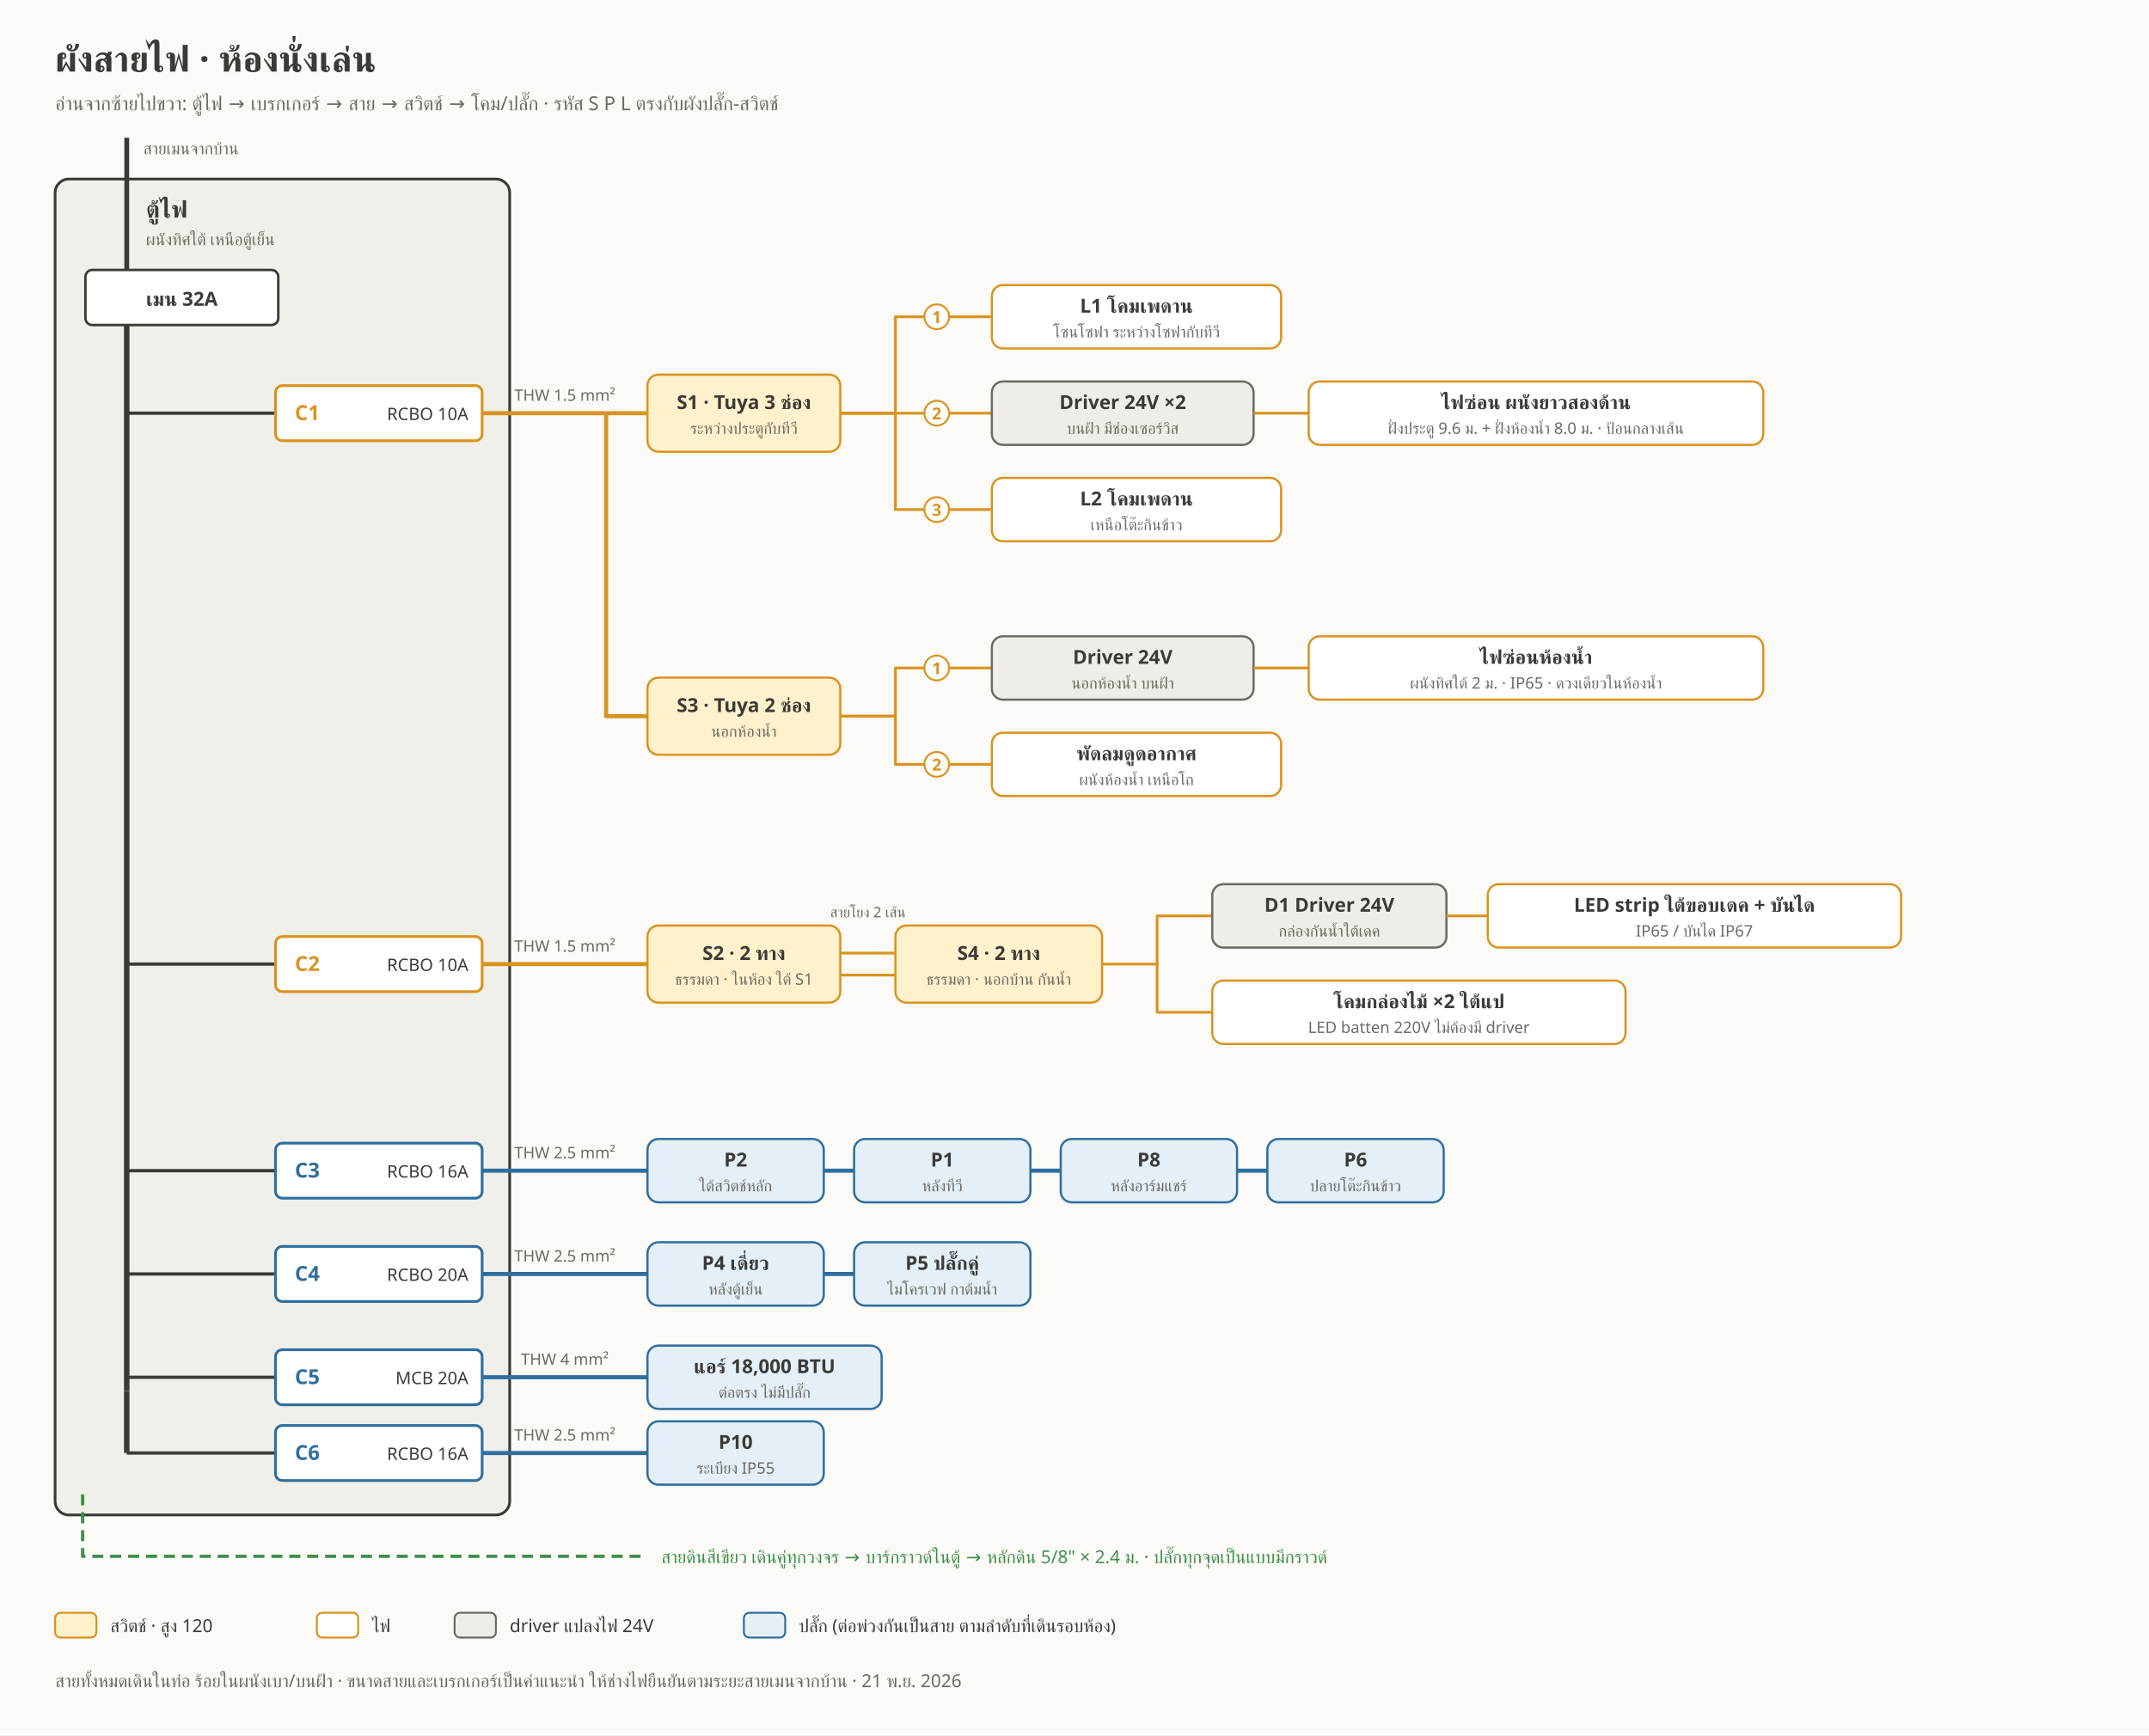
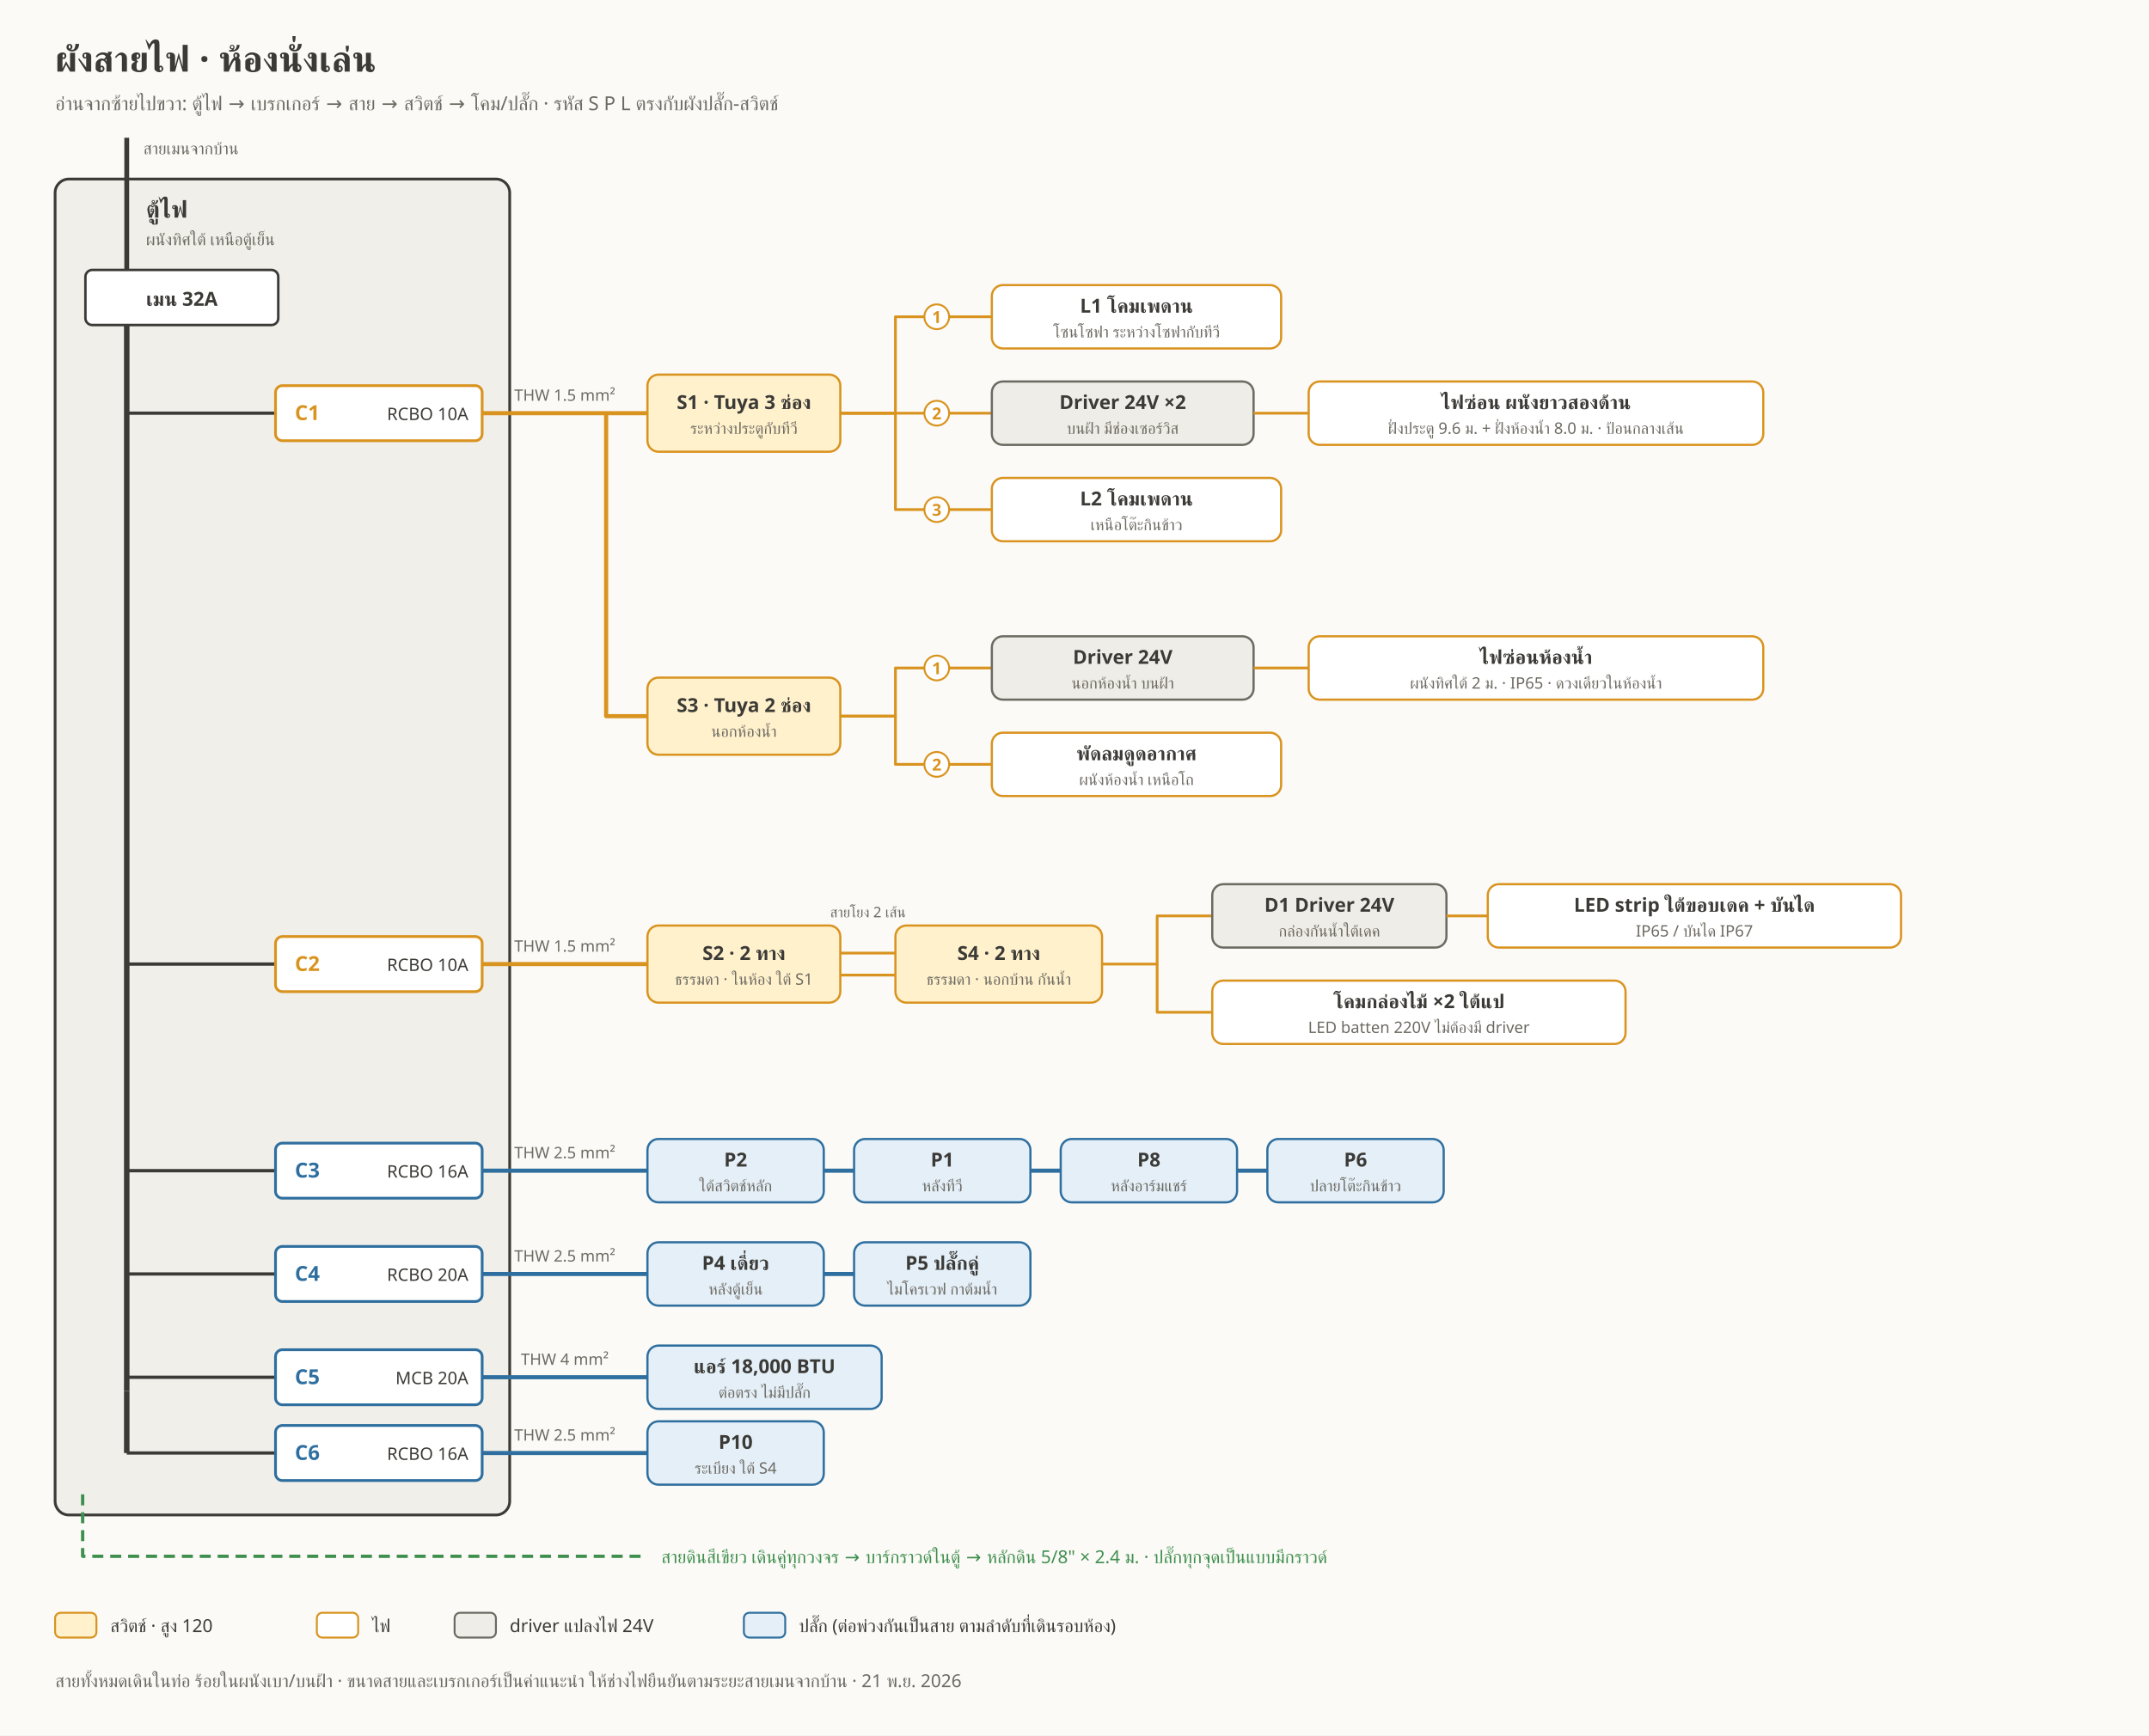
<svg xmlns="http://www.w3.org/2000/svg" viewBox="0 0 1560 1260" width="1560" height="1260" font-family="Leelawadee UI, Tahoma, sans-serif">
  <defs />
  <rect x="0" y="0" width="1560" height="1260" fill="#fbfaf6" />
  <text x="40" y="52" font-size="26" font-weight="600" text-anchor="start" fill="#3b3a36">ผังสายไฟ · ห้องนั่งเล่น</text>
  <text x="40" y="80" font-size="14" font-weight="400" text-anchor="start" fill="#6d6a62">อ่านจากซ้ายไปขวา: ตู้ไฟ → เบรกเกอร์ → สาย → สวิตช์ → โคม/ปลั๊ก · รหัส S P L ตรงกับผังปลั๊ก-สวิตช์</text>
  <rect x="40" y="130" width="330" height="970" rx="10" fill="#f1efe9" stroke="#3b3a36" stroke-width="2" />
  <text x="106" y="158" font-size="17" font-weight="600" text-anchor="start" fill="#3b3a36">ตู้ไฟ</text>
  <text x="106" y="178" font-size="12" font-weight="400" text-anchor="start" fill="#6d6a62">ผนังทิศใต้ เหนือตู้เย็น</text>
  <polyline points="92,100 92,196" fill="none" stroke="#3b3a36" stroke-width="3.5" stroke-linejoin="round" />
  <text x="104" y="112" font-size="12" font-weight="400" text-anchor="start" fill="#6d6a62">สายเมนจากบ้าน</text>
  <rect x="62" y="196" width="140" height="40" rx="5" fill="#fff" stroke="#3b3a36" stroke-width="1.8" />
  <text x="132" y="222" font-size="14" font-weight="600" text-anchor="middle" fill="#3b3a36">เมน 32A</text>
  <polyline points="92,236 92,1010" fill="none" stroke="#3b3a36" stroke-width="4" stroke-linejoin="round" />
  <polyline points="92,300 200,300" fill="none" stroke="#3b3a36" stroke-width="2.4" stroke-linejoin="round" />
  <rect x="200" y="280" width="150" height="40" rx="5" fill="#fff" stroke="#d9931f" stroke-width="2" />
  <text x="214" y="305" font-size="15" font-weight="700" text-anchor="start" fill="#d9931f">C1</text>
  <text x="340" y="305" font-size="12.5" font-weight="400" text-anchor="end" fill="#3b3a36">RCBO 10A</text>
  <polyline points="350,300 470,300" fill="none" stroke="#d9931f" stroke-width="3" stroke-linejoin="round" />
  <text x="410" y="291" font-size="11.5" font-weight="400" text-anchor="middle" fill="#6d6a62">THW 1.5 mm²</text>
  <polyline points="440,300 440,520 470,520" fill="none" stroke="#d9931f" stroke-width="3" stroke-linejoin="round" />
  <rect x="470" y="272" width="140" height="56" rx="8" fill="#fff1cc" stroke="#d9931f" stroke-width="1.6" />
  <text x="540" y="297" font-size="14" font-weight="600" text-anchor="middle" fill="#3b3a36">S1 · Tuya 3 ช่อง</text>
  <text x="540" y="315" font-size="11.5" font-weight="400" text-anchor="middle" fill="#6d6a62">ระหว่างประตูกับทีวี</text>
  <polyline points="610,300 650,300 650,230 720,230" fill="none" stroke="#d9931f" stroke-width="2" stroke-linejoin="round" />
  <circle cx="680" cy="230" r="9" fill="#fff" stroke="#d9931f" stroke-width="1.4" />
  <text x="680" y="234.5" font-size="12" font-weight="700" text-anchor="middle" fill="#d9931f">1</text>
  <polyline points="610,300 650,300 650,300 720,300" fill="none" stroke="#d9931f" stroke-width="2" stroke-linejoin="round" />
  <circle cx="680" cy="300" r="9" fill="#fff" stroke="#d9931f" stroke-width="1.4" />
  <text x="680" y="304.5" font-size="12" font-weight="700" text-anchor="middle" fill="#d9931f">2</text>
  <polyline points="610,300 650,300 650,370 720,370" fill="none" stroke="#d9931f" stroke-width="2" stroke-linejoin="round" />
  <circle cx="680" cy="370" r="9" fill="#fff" stroke="#d9931f" stroke-width="1.4" />
  <text x="680" y="374.5" font-size="12" font-weight="700" text-anchor="middle" fill="#d9931f">3</text>
  <rect x="720" y="207" width="210" height="46" rx="8" fill="#fff" stroke="#d9931f" stroke-width="1.6" />
  <text x="825" y="227" font-size="14" font-weight="600" text-anchor="middle" fill="#3b3a36">L1 โคมเพดาน</text>
  <text x="825" y="245" font-size="11.5" font-weight="400" text-anchor="middle" fill="#6d6a62">โซนโซฟา ระหว่างโซฟากับทีวี</text>
  <rect x="720" y="277" width="190" height="46" rx="8" fill="#efede7" stroke="#6d6a62" stroke-width="1.6" />
  <text x="815" y="297" font-size="14" font-weight="600" text-anchor="middle" fill="#3b3a36">Driver 24V ×2</text>
  <text x="815" y="315" font-size="11.5" font-weight="400" text-anchor="middle" fill="#6d6a62">บนฝ้า มีช่องเซอร์วิส</text>
  <polyline points="910,300 950,300" fill="none" stroke="#d9931f" stroke-width="2" stroke-linejoin="round" />
  <rect x="950" y="277" width="330" height="46" rx="8" fill="#fff" stroke="#d9931f" stroke-width="1.6" />
  <text x="1115" y="297" font-size="14" font-weight="600" text-anchor="middle" fill="#3b3a36">ไฟซ่อน ผนังยาวสองด้าน</text>
  <text x="1115" y="315" font-size="11.5" font-weight="400" text-anchor="middle" fill="#6d6a62">ฝั่งประตู 9.6 ม. + ฝั่งห้องน้ำ 8.0 ม. · ป้อนกลางเส้น</text>
  <rect x="720" y="347" width="210" height="46" rx="8" fill="#fff" stroke="#d9931f" stroke-width="1.6" />
  <text x="825" y="367" font-size="14" font-weight="600" text-anchor="middle" fill="#3b3a36">L2 โคมเพดาน</text>
  <text x="825" y="385" font-size="11.5" font-weight="400" text-anchor="middle" fill="#6d6a62">เหนือโต๊ะกินข้าว</text>
  <rect x="470" y="492" width="140" height="56" rx="8" fill="#fff1cc" stroke="#d9931f" stroke-width="1.6" />
  <text x="540" y="517" font-size="14" font-weight="600" text-anchor="middle" fill="#3b3a36">S3 · Tuya 2 ช่อง</text>
  <text x="540" y="535" font-size="11.5" font-weight="400" text-anchor="middle" fill="#6d6a62">นอกห้องน้ำ</text>
  <polyline points="610,520 650,520 650,485 720,485" fill="none" stroke="#d9931f" stroke-width="2" stroke-linejoin="round" />
  <circle cx="680" cy="485" r="9" fill="#fff" stroke="#d9931f" stroke-width="1.4" />
  <text x="680" y="489.5" font-size="12" font-weight="700" text-anchor="middle" fill="#d9931f">1</text>
  <polyline points="610,520 650,520 650,555 720,555" fill="none" stroke="#d9931f" stroke-width="2" stroke-linejoin="round" />
  <circle cx="680" cy="555" r="9" fill="#fff" stroke="#d9931f" stroke-width="1.4" />
  <text x="680" y="559.5" font-size="12" font-weight="700" text-anchor="middle" fill="#d9931f">2</text>
  <rect x="720" y="462" width="190" height="46" rx="8" fill="#efede7" stroke="#6d6a62" stroke-width="1.6" />
  <text x="815" y="482" font-size="14" font-weight="600" text-anchor="middle" fill="#3b3a36">Driver 24V</text>
  <text x="815" y="500" font-size="11.5" font-weight="400" text-anchor="middle" fill="#6d6a62">นอกห้องน้ำ บนฝ้า</text>
  <polyline points="910,485 950,485" fill="none" stroke="#d9931f" stroke-width="2" stroke-linejoin="round" />
  <rect x="950" y="462" width="330" height="46" rx="8" fill="#fff" stroke="#d9931f" stroke-width="1.6" />
  <text x="1115" y="482" font-size="14" font-weight="600" text-anchor="middle" fill="#3b3a36">ไฟซ่อนห้องน้ำ</text>
  <text x="1115" y="500" font-size="11.5" font-weight="400" text-anchor="middle" fill="#6d6a62">ผนังทิศใต้ 2 ม. · IP65 · ดวงเดียวในห้องน้ำ</text>
  <rect x="720" y="532" width="210" height="46" rx="8" fill="#fff" stroke="#d9931f" stroke-width="1.6" />
  <text x="825" y="552" font-size="14" font-weight="600" text-anchor="middle" fill="#3b3a36">พัดลมดูดอากาศ</text>
  <text x="825" y="570" font-size="11.5" font-weight="400" text-anchor="middle" fill="#6d6a62">ผนังห้องน้ำ เหนือโถ</text>
  <polyline points="92,700 200,700" fill="none" stroke="#3b3a36" stroke-width="2.4" stroke-linejoin="round" />
  <rect x="200" y="680" width="150" height="40" rx="5" fill="#fff" stroke="#d9931f" stroke-width="2" />
  <text x="214" y="705" font-size="15" font-weight="700" text-anchor="start" fill="#d9931f">C2</text>
  <text x="340" y="705" font-size="12.5" font-weight="400" text-anchor="end" fill="#3b3a36">RCBO 10A</text>
  <polyline points="350,700 470,700" fill="none" stroke="#d9931f" stroke-width="3" stroke-linejoin="round" />
  <text x="410" y="691" font-size="11.5" font-weight="400" text-anchor="middle" fill="#6d6a62">THW 1.5 mm²</text>
  <rect x="470" y="672" width="140" height="56" rx="8" fill="#fff1cc" stroke="#d9931f" stroke-width="1.6" />
  <text x="540" y="697" font-size="14" font-weight="600" text-anchor="middle" fill="#3b3a36">S2 · 2 ทาง</text>
  <text x="540" y="715" font-size="11.5" font-weight="400" text-anchor="middle" fill="#6d6a62">ธรรมดา · ในห้อง ใต้ S1</text>
  <polyline points="610,692 650,692" fill="none" stroke="#d9931f" stroke-width="2" stroke-linejoin="round" />
  <polyline points="610,708 650,708" fill="none" stroke="#d9931f" stroke-width="2" stroke-linejoin="round" />
  <rect x="650" y="672" width="150" height="56" rx="8" fill="#fff1cc" stroke="#d9931f" stroke-width="1.6" />
  <text x="725" y="697" font-size="14" font-weight="600" text-anchor="middle" fill="#3b3a36">S4 · 2 ทาง</text>
  <text x="725" y="715" font-size="11.5" font-weight="400" text-anchor="middle" fill="#6d6a62">ธรรมดา · นอกบ้าน กันน้ำ</text>
  <text x="630" y="666" font-size="10.5" font-weight="400" text-anchor="middle" fill="#6d6a62">สายโยง 2 เส้น</text>
  <polyline points="800,700 840,700 840,665 880,665" fill="none" stroke="#d9931f" stroke-width="2" stroke-linejoin="round" />
  <polyline points="840,700 840,735 880,735" fill="none" stroke="#d9931f" stroke-width="2" stroke-linejoin="round" />
  <rect x="880" y="642" width="170" height="46" rx="8" fill="#efede7" stroke="#6d6a62" stroke-width="1.6" />
  <text x="965" y="662" font-size="14" font-weight="600" text-anchor="middle" fill="#3b3a36">D1 Driver 24V</text>
  <text x="965" y="680" font-size="11.5" font-weight="400" text-anchor="middle" fill="#6d6a62">กล่องกันน้ำใต้เดค</text>
  <polyline points="1050,665 1080,665" fill="none" stroke="#d9931f" stroke-width="2" stroke-linejoin="round" />
  <rect x="1080" y="642" width="300" height="46" rx="8" fill="#fff" stroke="#d9931f" stroke-width="1.6" />
  <text x="1230" y="662" font-size="14" font-weight="600" text-anchor="middle" fill="#3b3a36">LED strip ใต้ขอบเดค + บันได</text>
  <text x="1230" y="680" font-size="11.5" font-weight="400" text-anchor="middle" fill="#6d6a62">IP65 / บันได IP67</text>
  <rect x="880" y="712" width="300" height="46" rx="8" fill="#fff" stroke="#d9931f" stroke-width="1.6" />
  <text x="1030" y="732" font-size="14" font-weight="600" text-anchor="middle" fill="#3b3a36">โคมกล่องไม้ ×2 ใต้แป</text>
  <text x="1030" y="750" font-size="11.5" font-weight="400" text-anchor="middle" fill="#6d6a62">LED batten 220V ไม่ต้องมี driver</text>
  <polyline points="92,850 200,850" fill="none" stroke="#3b3a36" stroke-width="2.4" stroke-linejoin="round" />
  <rect x="200" y="830" width="150" height="40" rx="5" fill="#fff" stroke="#2f6f9f" stroke-width="2" />
  <text x="214" y="855" font-size="15" font-weight="700" text-anchor="start" fill="#2f6f9f">C3</text>
  <text x="340" y="855" font-size="12.5" font-weight="400" text-anchor="end" fill="#3b3a36">RCBO 16A</text>
  <polyline points="350,850 470,850" fill="none" stroke="#2f6f9f" stroke-width="3" stroke-linejoin="round" />
  <text x="410" y="841" font-size="11.5" font-weight="400" text-anchor="middle" fill="#6d6a62">THW 2.5 mm²</text>
  <rect x="470" y="827" width="128" height="46" rx="8" fill="#e4eff8" stroke="#2f6f9f" stroke-width="1.6" />
  <text x="534" y="847" font-size="14" font-weight="600" text-anchor="middle" fill="#3b3a36">P2</text>
  <text x="534" y="865" font-size="11.5" font-weight="400" text-anchor="middle" fill="#6d6a62">ใต้สวิตช์หลัก</text>
  <polyline points="598,850 620,850" fill="none" stroke="#2f6f9f" stroke-width="3" stroke-linejoin="round" />
  <rect x="620" y="827" width="128" height="46" rx="8" fill="#e4eff8" stroke="#2f6f9f" stroke-width="1.6" />
  <text x="684" y="847" font-size="14" font-weight="600" text-anchor="middle" fill="#3b3a36">P1</text>
  <text x="684" y="865" font-size="11.5" font-weight="400" text-anchor="middle" fill="#6d6a62">หลังทีวี</text>
  <polyline points="748,850 770,850" fill="none" stroke="#2f6f9f" stroke-width="3" stroke-linejoin="round" />
  <rect x="770" y="827" width="128" height="46" rx="8" fill="#e4eff8" stroke="#2f6f9f" stroke-width="1.6" />
  <text x="834" y="847" font-size="14" font-weight="600" text-anchor="middle" fill="#3b3a36">P8</text>
  <text x="834" y="865" font-size="11.5" font-weight="400" text-anchor="middle" fill="#6d6a62">หลังอาร์มแชร์</text>
  <polyline points="898,850 920,850" fill="none" stroke="#2f6f9f" stroke-width="3" stroke-linejoin="round" />
  <rect x="920" y="827" width="128" height="46" rx="8" fill="#e4eff8" stroke="#2f6f9f" stroke-width="1.6" />
  <text x="984" y="847" font-size="14" font-weight="600" text-anchor="middle" fill="#3b3a36">P6</text>
  <text x="984" y="865" font-size="11.5" font-weight="400" text-anchor="middle" fill="#6d6a62">ปลายโต๊ะกินข้าว</text>
  <polyline points="92,925 200,925" fill="none" stroke="#3b3a36" stroke-width="2.4" stroke-linejoin="round" />
  <rect x="200" y="905" width="150" height="40" rx="5" fill="#fff" stroke="#2f6f9f" stroke-width="2" />
  <text x="214" y="930" font-size="15" font-weight="700" text-anchor="start" fill="#2f6f9f">C4</text>
  <text x="340" y="930" font-size="12.5" font-weight="400" text-anchor="end" fill="#3b3a36">RCBO 20A</text>
  <polyline points="350,925 470,925" fill="none" stroke="#2f6f9f" stroke-width="3" stroke-linejoin="round" />
  <text x="410" y="916" font-size="11.5" font-weight="400" text-anchor="middle" fill="#6d6a62">THW 2.5 mm²</text>
  <rect x="470" y="902" width="128" height="46" rx="8" fill="#e4eff8" stroke="#2f6f9f" stroke-width="1.6" />
  <text x="534" y="922" font-size="14" font-weight="600" text-anchor="middle" fill="#3b3a36">P4 เดี่ยว</text>
  <text x="534" y="940" font-size="11.5" font-weight="400" text-anchor="middle" fill="#6d6a62">หลังตู้เย็น</text>
  <polyline points="598,925 620,925" fill="none" stroke="#2f6f9f" stroke-width="3" stroke-linejoin="round" />
  <rect x="620" y="902" width="128" height="46" rx="8" fill="#e4eff8" stroke="#2f6f9f" stroke-width="1.6" />
  <text x="684" y="922" font-size="14" font-weight="600" text-anchor="middle" fill="#3b3a36">P5 ปลั๊กคู่</text>
  <text x="684" y="940" font-size="11.5" font-weight="400" text-anchor="middle" fill="#6d6a62">ไมโครเวฟ กาต้มน้ำ</text>
  <polyline points="92,1000 200,1000" fill="none" stroke="#3b3a36" stroke-width="2.4" stroke-linejoin="round" />
  <rect x="200" y="980" width="150" height="40" rx="5" fill="#fff" stroke="#2f6f9f" stroke-width="2" />
  <text x="214" y="1005" font-size="15" font-weight="700" text-anchor="start" fill="#2f6f9f">C5</text>
  <text x="340" y="1005" font-size="12.5" font-weight="400" text-anchor="end" fill="#3b3a36">MCB 20A</text>
  <polyline points="350,1000 470,1000" fill="none" stroke="#2f6f9f" stroke-width="3" stroke-linejoin="round" />
  <text x="410" y="991" font-size="11.5" font-weight="400" text-anchor="middle" fill="#6d6a62">THW 4 mm²</text>
  <rect x="470" y="977" width="170" height="46" rx="8" fill="#e4eff8" stroke="#2f6f9f" stroke-width="1.6" />
  <text x="555" y="997" font-size="14" font-weight="600" text-anchor="middle" fill="#3b3a36">แอร์ 18,000 BTU</text>
  <text x="555" y="1015" font-size="11.5" font-weight="400" text-anchor="middle" fill="#6d6a62">ต่อตรง ไม่มีปลั๊ก</text>
  <polyline points="92,1010 92,1055" fill="none" stroke="#3b3a36" stroke-width="4" stroke-linejoin="round" />
  <polyline points="92,1055 200,1055" fill="none" stroke="#3b3a36" stroke-width="2.4" stroke-linejoin="round" />
  <rect x="200" y="1035" width="150" height="40" rx="5" fill="#fff" stroke="#2f6f9f" stroke-width="2" />
  <text x="214" y="1060" font-size="15" font-weight="700" text-anchor="start" fill="#2f6f9f">C6</text>
  <text x="340" y="1060" font-size="12.5" font-weight="400" text-anchor="end" fill="#3b3a36">RCBO 16A</text>
  <polyline points="350,1055 470,1055" fill="none" stroke="#2f6f9f" stroke-width="3" stroke-linejoin="round" />
  <text x="410" y="1046" font-size="11.5" font-weight="400" text-anchor="middle" fill="#6d6a62">THW 2.5 mm²</text>
  <rect x="470" y="1032" width="128" height="46" rx="8" fill="#e4eff8" stroke="#2f6f9f" stroke-width="1.6" />
  <text x="534" y="1052" font-size="14" font-weight="600" text-anchor="middle" fill="#3b3a36">P10</text>
-   <text x="534" y="1070" font-size="11.5" font-weight="400" text-anchor="middle" fill="#6d6a62">ระเบียง IP55</text>
+   <text x="534" y="1070" font-size="11.5" font-weight="400" text-anchor="middle" fill="#6d6a62">ระเบียง ใต้ S4</text>
  <polyline points="60,1085 60,1130 470,1130" fill="none" stroke="#3f8f4f" stroke-width="2.4" stroke-linejoin="round" stroke-dasharray="8 5" />
  <text x="480" y="1135" font-size="13" font-weight="400" text-anchor="start" fill="#3f8f4f">สายดินสีเขียว เดินคู่ทุกวงจร → บาร์กราวด์ในตู้ → หลักดิน 5/8" × 2.4 ม. · ปลั๊กทุกจุดเป็นแบบมีกราวด์</text>
  <rect x="40" y="1171" width="30" height="18" rx="4" fill="#fff1cc" stroke="#d9931f" stroke-width="1.4" />
  <text x="80" y="1185" font-size="13" font-weight="400" text-anchor="start" fill="#3b3a36">สวิตช์ · สูง 120</text>
  <rect x="230" y="1171" width="30" height="18" rx="4" fill="#fff" stroke="#d9931f" stroke-width="1.4" />
  <text x="270" y="1185" font-size="13" font-weight="400" text-anchor="start" fill="#3b3a36">ไฟ</text>
  <rect x="330" y="1171" width="30" height="18" rx="4" fill="#efede7" stroke="#6d6a62" stroke-width="1.4" />
  <text x="370" y="1185" font-size="13" font-weight="400" text-anchor="start" fill="#3b3a36">driver แปลงไฟ 24V</text>
  <rect x="540" y="1171" width="30" height="18" rx="4" fill="#e4eff8" stroke="#2f6f9f" stroke-width="1.4" />
  <text x="580" y="1185" font-size="13" font-weight="400" text-anchor="start" fill="#3b3a36">ปลั๊ก (ต่อพ่วงกันเป็นสาย ตามลำดับที่เดินรอบห้อง)</text>
  <text x="40" y="1225" font-size="13" font-weight="400" text-anchor="start" fill="#6d6a62">สายทั้งหมดเดินในท่อ ร้อยในผนังเบา/บนฝ้า · ขนาดสายและเบรกเกอร์เป็นค่าแนะนำ ให้ช่างไฟยืนยันตามระยะสายเมนจากบ้าน · 21 พ.ย. 2026</text>
</svg>
